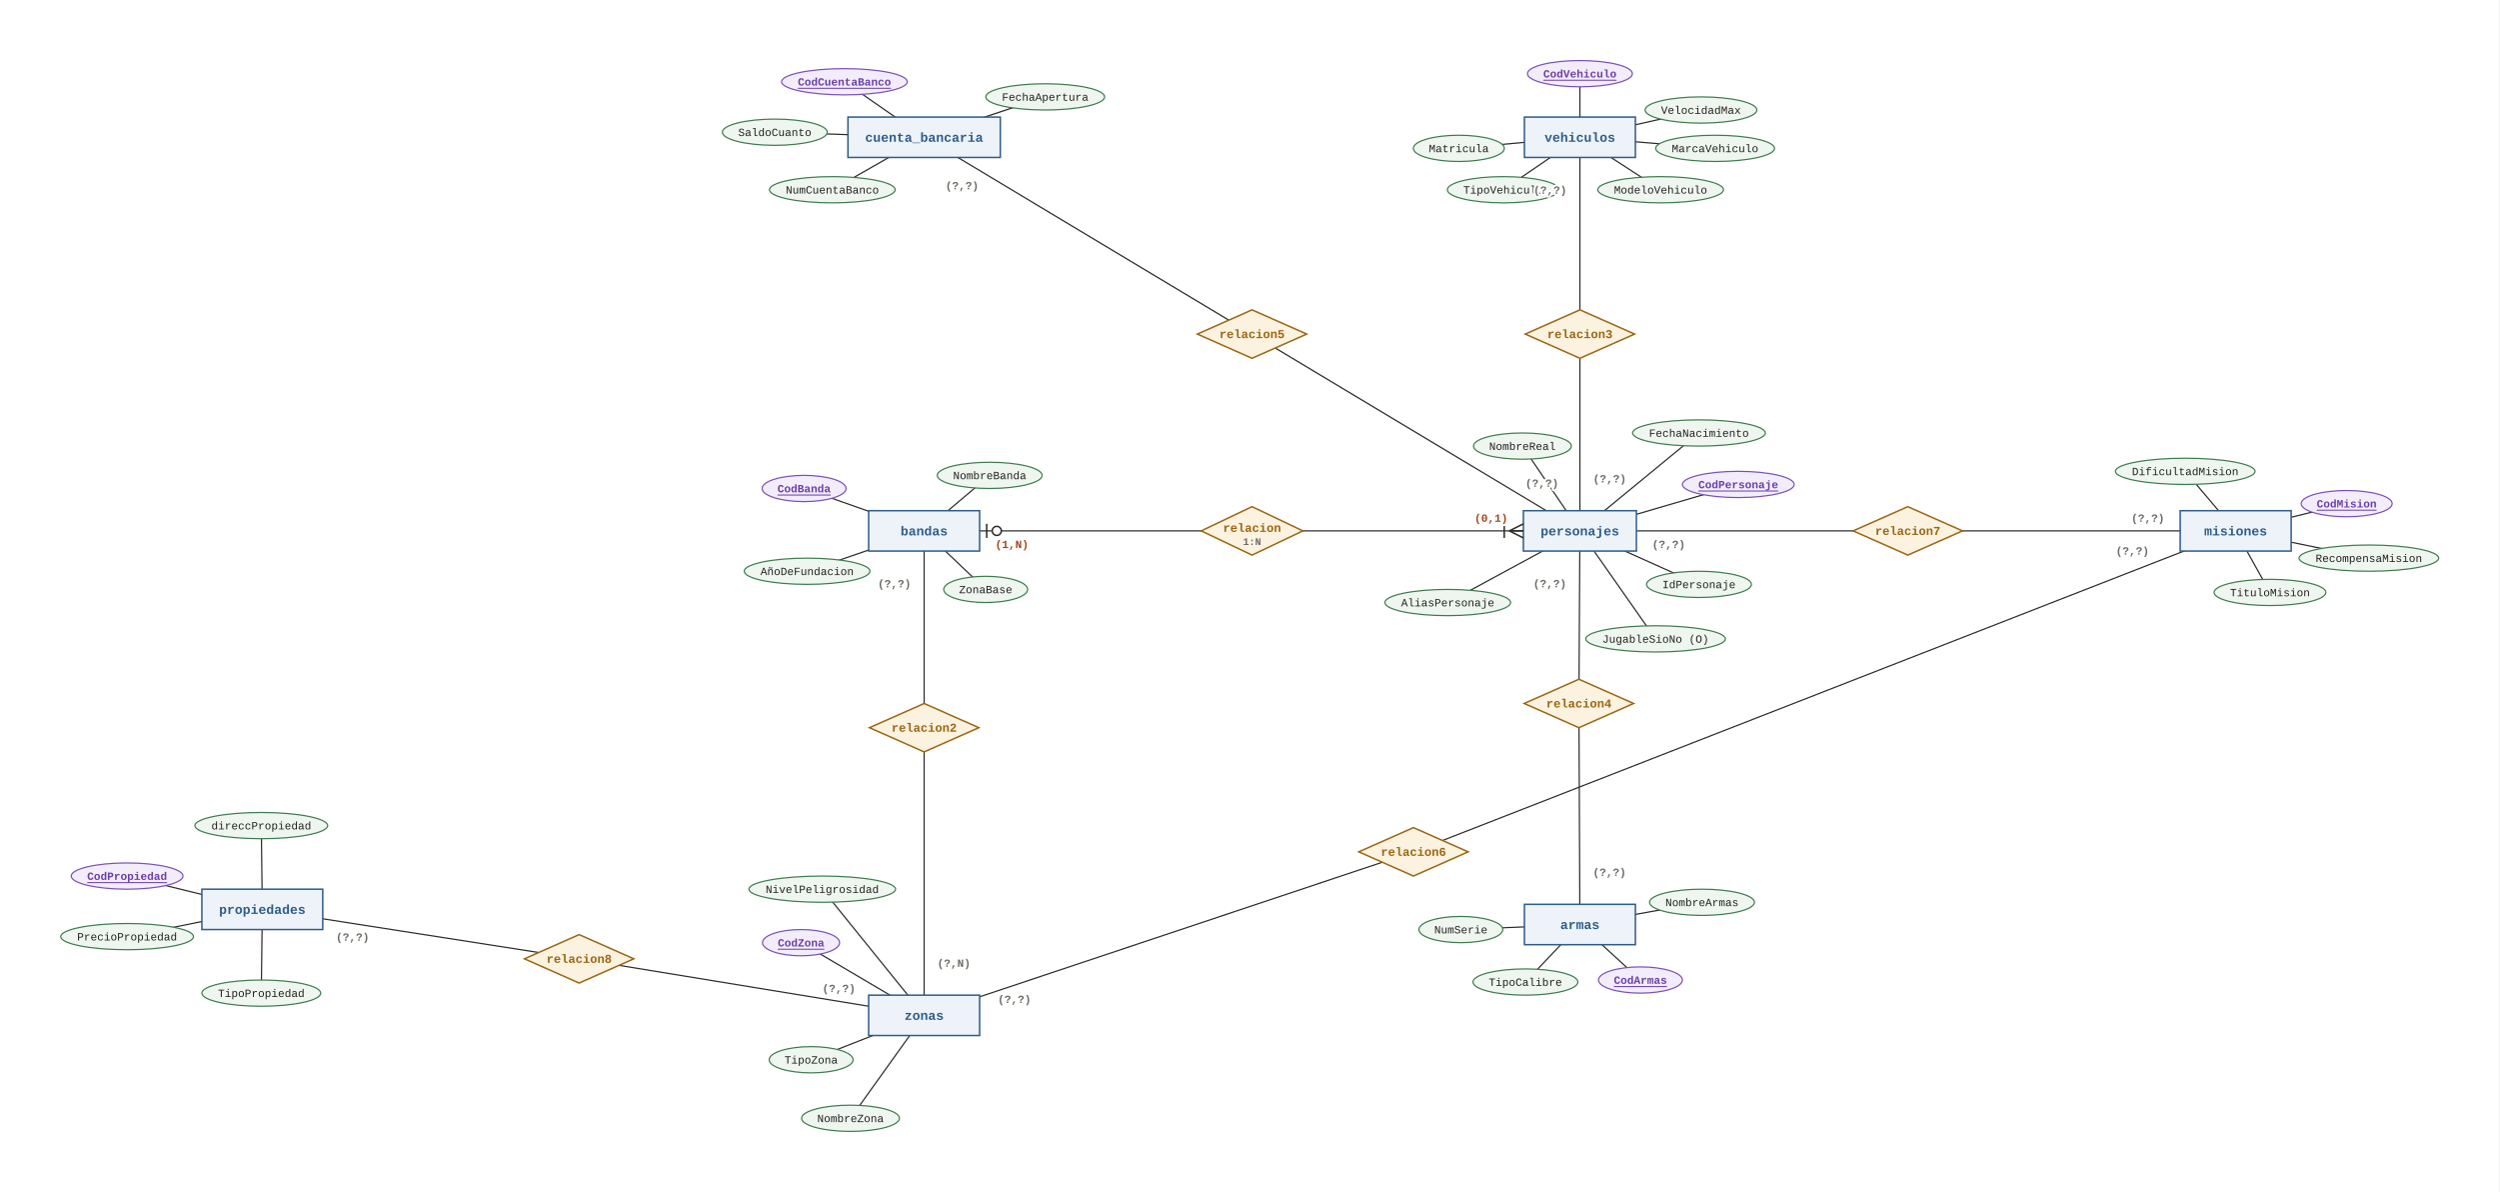
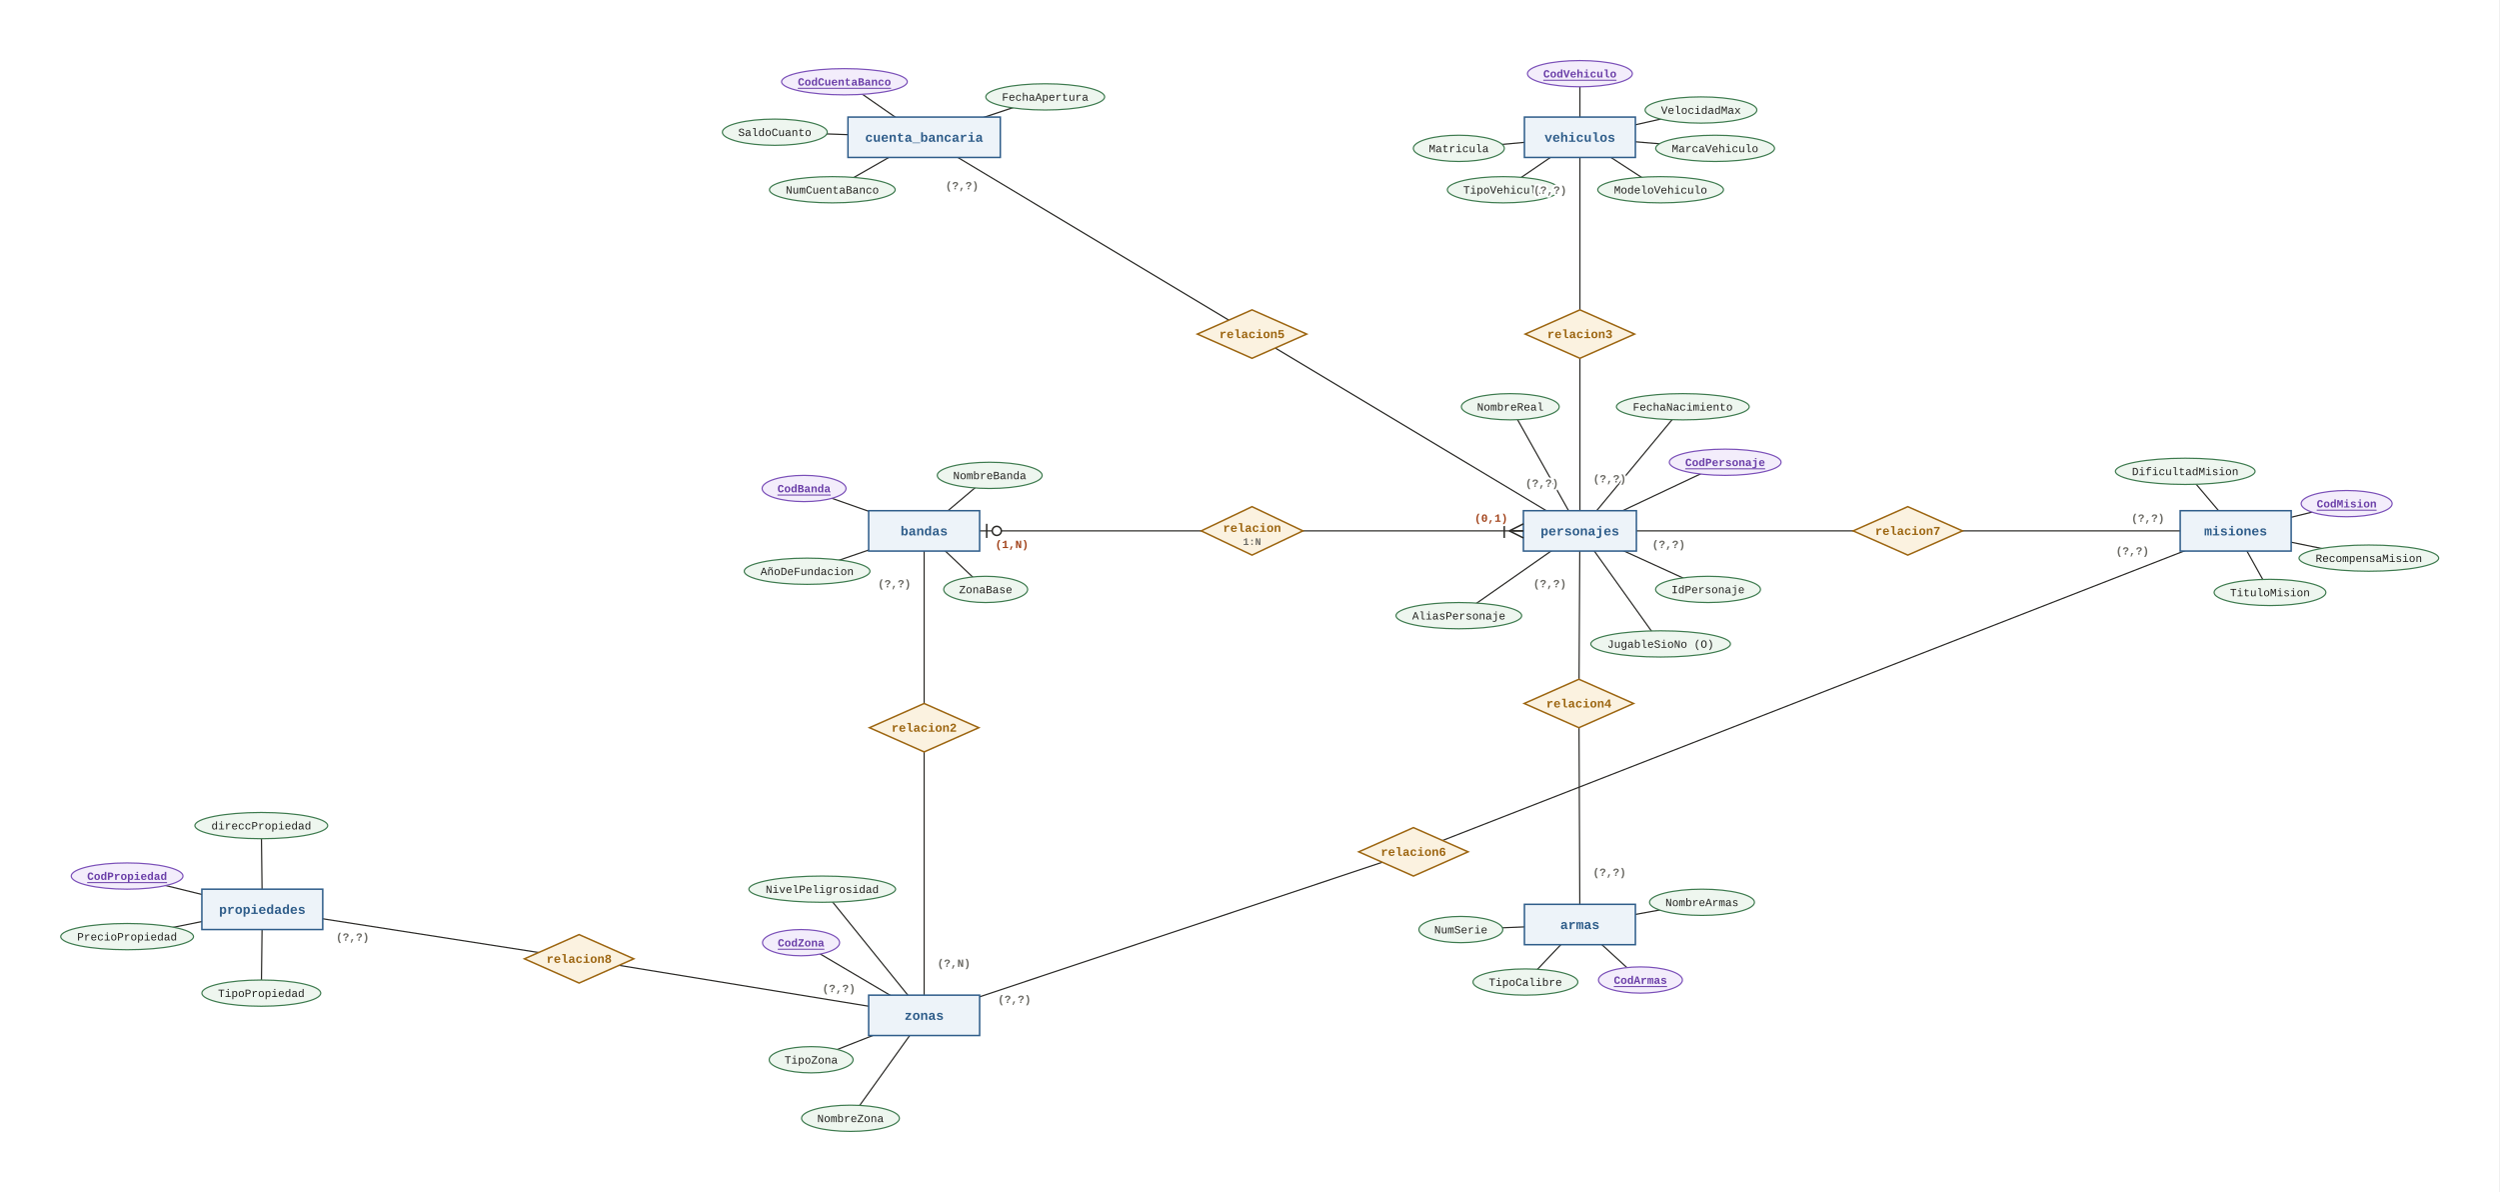
<svg xmlns="http://www.w3.org/2000/svg" viewBox="1758 1474 2477 1181" width="2477" height="1181">
  <style>.ln{stroke:#2B2A27;stroke-width:1.2}.mk{stroke:#2B2A27;stroke-width:1.5;fill:none}.mo{fill:#FFFFFF;stroke:#2B2A27;stroke-width:1.5}
.ent{fill:#EDF3F9;stroke:#2F5D8A;stroke-width:1.5}.dia{fill:#FBF2E0;stroke:#9C6510;stroke-width:1.5}.att{fill:#EEF6EF;stroke:#3D7A4E;stroke-width:1.2}.att.key{fill:#F3EDFB;stroke:#7A4FB8}.att.dr{stroke-dasharray:4 3}
.ent.in,.dia.in{fill:none}.dup{stroke:#C0362C;stroke-width:2.4}
.tx{fill:#22211F;font:11px Consolas,'JetBrains Mono','Courier New',monospace}.txk{fill:#6B3FA8;font-weight:600}.tb{font:600 13px Consolas,'JetBrains Mono','Courier New',monospace;fill:#2F5D8A}.tr{font:600 12px Consolas,'JetBrains Mono','Courier New',monospace;fill:#9C6510}.tt{font:600 10px Consolas,'JetBrains Mono','Courier New',monospace;fill:#6B6A64}
.ul{stroke:#6B3FA8;stroke-width:1}.ul.p{stroke-dasharray:3 2}.card{font:600 11px Consolas,'JetBrains Mono','Courier New',monospace;fill:#A2441C;paint-order:stroke;stroke:#FFFFFF;stroke-width:4px;stroke-linejoin:round}.cardq{fill:#6B6A64}
.tbox{fill:#FFFFFF;stroke:#A9B2C0;stroke-width:1}.thd{fill:#33557F}.thx{font:600 12.5px Consolas,'JetBrains Mono','Courier New',monospace;fill:#FFFFFF}.cx{font:11.5px Consolas,'JetBrains Mono','Courier New',monospace;fill:#22211F}.cpk{fill:#6B3FA8;font-weight:600}.cfk{fill:#A3304A}.cty{fill:#6B6A64;font-weight:400}.uq{font:600 9px Consolas,'JetBrains Mono','Courier New',monospace;fill:#2A7F8F}
.lk{stroke:#6B6A64;stroke-width:1.4;fill:none}.lk.dash{stroke-dasharray:6 4}.lkm{stroke:#6B6A64;stroke-width:1.5;fill:none}.lko{fill:#FFFFFF;stroke:#6B6A64;stroke-width:1.5}
.ipk{fill:#8E5FD0}.ifk{fill:#B4364E}.icol{fill:#2A7F8F}.inul{fill:none;stroke:#2A7F8F;stroke-width:1.3}
.rbox{fill:#FFFFFF;stroke:#22211F;stroke-width:1.1}.rnm{font:600 12.5px Consolas,'JetBrains Mono','Courier New',monospace;fill:#2F5D8A}.rcol{font:12px Consolas,'JetBrains Mono','Courier New',monospace;fill:#22211F}.rpk{font-weight:700;fill:#6B3FA8}.rfk{fill:#A3304A}.rul{stroke:#6B3FA8;stroke-width:1.1}
.rtag{font:600 9.5px Consolas,'JetBrains Mono','Courier New',monospace;fill:#6B6A64}.rarr{fill:none;stroke:#B4364E;stroke-width:1.1}.rhead{fill:#B4364E}
.ent.hd,.dia.hd{fill:none}.ktag{font:700 9px Consolas,'JetBrains Mono','Courier New',monospace;fill:#6B6A64}.rlab{fill:#FFFFFF;stroke:none;opacity:.92}.dia.assoc{stroke-dasharray:5 3}.ln.lid{stroke-width:2.2}.isal{fill:#9C6510}.skt{fill:#2F5D8A}
.thx.dup{fill:#FFC2BD}.cx.dup,.rnm.dup,.rcol.dup{fill:#C0362C;text-decoration:underline}
.note{stroke-width:1.2}.note-fold{stroke-width:1.2}.nc-y{fill:#FFF4C2;stroke:#D2AE36}.nc-b{fill:#DDEBFA;stroke:#7AA3D6}.nc-g{fill:#DFF2E1;stroke:#7DBB87}.nc-p{fill:#FBE1EC;stroke:#D98AAE}.note-fold{filter:brightness(.93)}.note-tx{font:12px 'Segoe UI',Arial,sans-serif;fill:#2B2A27}</style>
  <rect x="1758" y="1474" width="2477" height="1181" fill="#ffffff" />
  <line x1="2674" y1="2480" x2="2552" y2="2408" class="ln" />
  <line x1="2674" y1="2480" x2="2601" y2="2582" class="ln" />
  <line x1="2674" y1="2480" x2="2562" y2="2524" class="ln" />
  <line x1="2674" y1="2480" x2="2573" y2="2355" class="ln" />
-   <line x1="3324" y1="2000" x2="3442" y2="2053" class="ln" />
-   <line x1="3324" y1="2000" x2="3193" y2="2071" class="ln" />
-   <line x1="3324" y1="2000" x2="3267" y2="1916" class="ln" />
-   <line x1="3324" y1="2000" x2="3442" y2="1903" class="ln" />
-   <line x1="3324" y1="2000" x2="3399" y2="2107" class="ln" />
+   <line x1="3324" y1="2000" x2="3451" y2="2058" class="ln" />
+   <line x1="3324" y1="2000" x2="3204" y2="2084" class="ln" />
+   <line x1="3324" y1="2000" x2="3255" y2="1877" class="ln" />
+   <line x1="3324" y1="2000" x2="3426" y2="1877" class="ln" />
+   <line x1="3324" y1="2000" x2="3404" y2="2112" class="ln" />
  <line x1="2674" y1="2000" x2="2555" y2="1958" class="ln" />
  <line x1="2674" y1="2000" x2="2739" y2="1945" class="ln" />
  <line x1="2674" y1="2000" x2="2558" y2="2040" class="ln" />
  <line x1="2674" y1="2000" x2="2735" y2="2058" class="ln" />
  <line x1="3324" y1="1610" x2="3204" y2="1621" class="ln" />
  <line x1="3324" y1="1610" x2="3324" y2="1547" class="ln" />
-   <line x1="3324" y1="2000" x2="3481" y2="1954" class="ln" />
+   <line x1="3324" y1="2000" x2="3468" y2="1932" class="ln" />
  <line x1="3324" y1="1610" x2="3458" y2="1621" class="ln" />
  <line x1="3324" y1="1610" x2="3404" y2="1662" class="ln" />
  <line x1="3324" y1="1610" x2="3248" y2="1662" class="ln" />
  <line x1="3324" y1="2390" x2="3206" y2="2395" class="ln" />
  <line x1="3324" y1="2390" x2="3445" y2="2368" class="ln" />
  <line x1="3324" y1="2390" x2="3270" y2="2447" class="ln" />
  <line x1="3324" y1="2390" x2="3384" y2="2445" class="ln" />
  <line x1="2674" y1="1610" x2="2583" y2="1662" class="ln" />
  <line x1="2674" y1="1610" x2="2595" y2="1555" class="ln" />
  <line x1="2674" y1="1610" x2="2794" y2="1570" class="ln" />
  <line x1="2674" y1="1610" x2="2526" y2="1605" class="ln" />
  <line x1="3974" y1="2000" x2="4084" y2="1973" class="ln" />
  <line x1="3974" y1="2000" x2="4008" y2="2061" class="ln" />
  <line x1="3974" y1="2000" x2="3924" y2="1941" class="ln" />
  <line x1="3974" y1="2000" x2="4106" y2="2027" class="ln" />
  <line x1="2018" y1="2375" x2="1884" y2="2342" class="ln" />
  <line x1="2018" y1="2375" x2="2017" y2="2458" class="ln" />
  <line x1="2018" y1="2375" x2="2017" y2="2292" class="ln" />
  <line x1="2018" y1="2375" x2="1884" y2="2402" class="ln" />
  <line x1="3324" y1="1610" x2="3444" y2="1583" class="ln" />
  <line x1="2999" y1="2000" x2="3324" y2="2000" class="ln" />
  <line x1="2999" y1="2000" x2="2674" y2="2000" class="ln" />
  <line x1="2674" y1="2195" x2="2674" y2="2480" class="ln" />
  <line x1="2674" y1="2195" x2="2674" y2="2000" class="ln" />
  <line x1="3324" y1="1805" x2="3324" y2="2000" class="ln" />
  <line x1="3324" y1="1805" x2="3324" y2="1610" class="ln" />
  <line x1="3323" y1="2171" x2="3324" y2="2000" class="ln" />
  <line x1="3323" y1="2171" x2="3324" y2="2390" class="ln" />
  <line x1="2999" y1="1805" x2="3324" y2="2000" class="ln" />
  <line x1="2999" y1="1805" x2="2674" y2="1610" class="ln" />
  <line x1="3159" y1="2318" x2="3974" y2="2000" class="ln" />
  <line x1="3159" y1="2318" x2="2674" y2="2480" class="ln" />
  <line x1="3649" y1="2000" x2="3324" y2="2000" class="ln" />
  <line x1="3649" y1="2000" x2="3974" y2="2000" class="ln" />
  <line x1="2332" y1="2424" x2="2674" y2="2480" class="ln" />
  <line x1="2332" y1="2424" x2="2018" y2="2375" class="ln" />
  <g class="node" data-id="nmwmhqvag3xdsrz">
    <rect x="2619" y="2460" width="110" height="40" class="ent" />
    <text x="2674" y="2484.5" text-anchor="middle" class="tb">zonas</text>
  </g>
  <g class="node" data-id="nmwmhrrtz46f440">
    <ellipse cx="2552" cy="2408" rx="38.2" ry="13" class="att key" />
    <text x="2552" y="2411.8" text-anchor="middle" class="tx txk">CodZona</text>
    <line x1="2528.9" y1="2414.5" x2="2575.1" y2="2414.5" class="ul" />
  </g>
  <g class="node" data-id="nmwmhs1pz4838rc">
    <ellipse cx="2601" cy="2582" rx="48.5" ry="13" class="att" />
    <text x="2601" y="2585.8" text-anchor="middle" class="tx">NombreZona</text>
  </g>
  <g class="node" data-id="nmwmhse6k4avtgo">
    <ellipse cx="2562" cy="2524" rx="41.6" ry="13" class="att" />
    <text x="2562" y="2527.8" text-anchor="middle" class="tx">TipoZona</text>
  </g>
  <g class="node" data-id="nmwmhsl8x4cs0xw">
    <ellipse cx="2573" cy="2355" rx="72.7" ry="13" class="att" />
    <text x="2573" y="2358.8" text-anchor="middle" class="tx">NivelPeligrosidad</text>
  </g>
  <g class="node" data-id="nmwmhtg534eof8d">
    <rect x="3268" y="1980" width="112" height="40" class="ent" />
    <text x="3324" y="2004.5" text-anchor="middle" class="tb">personajes</text>
  </g>
  <g class="node" data-id="nmwmhtvoe4fcd3s">
-     <ellipse cx="3442" cy="2053" rx="52" ry="13" class="att" />
-     <text x="3442" y="2056.8" text-anchor="middle" class="tx">IdPersonaje</text>
+     <ellipse cx="3451" cy="2058" rx="52" ry="13" class="att" />
+     <text x="3451" y="2061.8" text-anchor="middle" class="tx">IdPersonaje</text>
  </g>
  <g class="node" data-id="nmwmhtzp54hasp6">
-     <ellipse cx="3193" cy="2071" rx="62.3" ry="13" class="att" />
-     <text x="3193" y="2074.8" text-anchor="middle" class="tx">AliasPersonaje</text>
+     <ellipse cx="3204" cy="2084" rx="62.3" ry="13" class="att" />
+     <text x="3204" y="2087.8" text-anchor="middle" class="tx">AliasPersonaje</text>
  </g>
  <g class="node" data-id="nmwmhu9s44jnxp9">
-     <ellipse cx="3267" cy="1916" rx="48.5" ry="13" class="att" />
-     <text x="3267" y="1919.8" text-anchor="middle" class="tx">NombreReal</text>
+     <ellipse cx="3255" cy="1877" rx="48.5" ry="13" class="att" />
+     <text x="3255" y="1880.8" text-anchor="middle" class="tx">NombreReal</text>
  </g>
  <g class="node" data-id="nmwmhvhij4l5lyf">
-     <ellipse cx="3442" cy="1903" rx="65.8" ry="13" class="att" />
-     <text x="3442" y="1906.8" text-anchor="middle" class="tx">FechaNacimiento</text>
+     <ellipse cx="3426" cy="1877" rx="65.8" ry="13" class="att" />
+     <text x="3426" y="1880.8" text-anchor="middle" class="tx">FechaNacimiento</text>
  </g>
  <g class="node" data-id="nmwmhw2st4nqzpn">
-     <ellipse cx="3399" cy="2107" rx="69.2" ry="13" class="att" />
-     <text x="3399" y="2110.8" text-anchor="middle" class="tx">JugableSioNo (O)</text>
+     <ellipse cx="3404" cy="2112" rx="69.2" ry="13" class="att" />
+     <text x="3404" y="2115.8" text-anchor="middle" class="tx">JugableSioNo (O)</text>
  </g>
  <g class="node" data-id="nmwmhxjzb4pf9rv">
    <rect x="2619" y="1980" width="110" height="40" class="ent" />
    <text x="2674" y="2004.5" text-anchor="middle" class="tb">bandas</text>
  </g>
  <g class="node" data-id="nmwmhxsy74qo5d7">
    <ellipse cx="2555" cy="1958" rx="41.6" ry="13" class="att key" />
    <text x="2555" y="1961.8" text-anchor="middle" class="tx txk">CodBanda</text>
    <line x1="2528.6" y1="1964.5" x2="2581.4" y2="1964.5" class="ul" />
  </g>
  <g class="node" data-id="nmwmhy7ny4s7mmz">
    <ellipse cx="2739" cy="1945" rx="52" ry="13" class="att" />
    <text x="2739" y="1948.8" text-anchor="middle" class="tx">NombreBanda</text>
  </g>
  <g class="node" data-id="nmwmhzwdd4umxmz">
    <ellipse cx="2558" cy="2040" rx="62.3" ry="13" class="att" />
    <text x="2558" y="2043.8" text-anchor="middle" class="tx">AñoDeFundacion</text>
  </g>
  <g class="node" data-id="nmwmi0gy84w97ze">
    <ellipse cx="2735" cy="2058" rx="41.6" ry="13" class="att" />
    <text x="2735" y="2061.8" text-anchor="middle" class="tx">ZonaBase</text>
  </g>
  <g class="node" data-id="nmwmi2cq74yrbnu">
    <rect x="3269" y="1590" width="110" height="40" class="ent" />
    <text x="3324" y="1614.5" text-anchor="middle" class="tb">vehiculos</text>
  </g>
  <g class="node" data-id="nmwmi2nv34ztt1i">
    <ellipse cx="3204" cy="1621" rx="45.1" ry="13" class="att" />
    <text x="3204" y="1624.8" text-anchor="middle" class="tx">Matricula</text>
  </g>
  <g class="node" data-id="nmwmi3kmf51jxje">
    <ellipse cx="3324" cy="1547" rx="52" ry="13" class="att key" />
    <text x="3324" y="1550.8" text-anchor="middle" class="tx txk">CodVehiculo</text>
    <line x1="3287.7" y1="1553.5" x2="3360.3" y2="1553.5" class="ul" />
  </g>
  <g class="node" data-id="nmwmi402d53smqh">
-     <ellipse cx="3481" cy="1954" rx="55.4" ry="13" class="att key" />
-     <text x="3481" y="1957.8" text-anchor="middle" class="tx txk">CodPersonaje</text>
-     <line x1="3441.4" y1="1960.5" x2="3520.6" y2="1960.5" class="ul" />
+     <ellipse cx="3468" cy="1932" rx="55.4" ry="13" class="att key" />
+     <text x="3468" y="1935.8" text-anchor="middle" class="tx txk">CodPersonaje</text>
+     <line x1="3428.4" y1="1938.5" x2="3507.6" y2="1938.5" class="ul" />
  </g>
  <g class="node" data-id="nmwmi4m2t551h8a">
    <ellipse cx="3458" cy="1621" rx="58.9" ry="13" class="att" />
    <text x="3458" y="1624.8" text-anchor="middle" class="tx">MarcaVehiculo</text>
  </g>
  <g class="node" data-id="nmwmi5d3357tlys">
    <ellipse cx="3404" cy="1662" rx="62.3" ry="13" class="att" />
    <text x="3404" y="1665.8" text-anchor="middle" class="tx">ModeloVehiculo</text>
  </g>
  <g class="node" data-id="nmwmi6y4t590tg7">
    <ellipse cx="3248" cy="1662" rx="55.4" ry="13" class="att" />
    <text x="3248" y="1665.8" text-anchor="middle" class="tx">TipoVehiculo</text>
  </g>
  <g class="node" data-id="nmwmia2g75bo3id">
    <rect x="3269" y="2370" width="110" height="40" class="ent" />
    <text x="3324" y="2394.5" text-anchor="middle" class="tb">armas</text>
  </g>
  <g class="node" data-id="nmwmia8na5ce6x1">
    <ellipse cx="3206" cy="2395" rx="41.6" ry="13" class="att" />
    <text x="3206" y="2398.8" text-anchor="middle" class="tx">NumSerie</text>
  </g>
  <g class="node" data-id="nmwmiasoj5eu1sq">
    <ellipse cx="3445" cy="2368" rx="52" ry="13" class="att" />
    <text x="3445" y="2371.8" text-anchor="middle" class="tx">NombreArmas</text>
  </g>
  <g class="node" data-id="nmwmic04b5gq8px">
    <ellipse cx="3270" cy="2447" rx="52" ry="13" class="att" />
    <text x="3270" y="2450.8" text-anchor="middle" class="tx">TipoCalibre</text>
  </g>
  <g class="node" data-id="nmwmie3675k2tdn">
    <ellipse cx="3384" cy="2445" rx="41.6" ry="13" class="att key" />
    <text x="3384" y="2448.8" text-anchor="middle" class="tx txk">CodArmas</text>
    <line x1="3357.6" y1="2451.5" x2="3410.4" y2="2451.5" class="ul" />
  </g>
  <g class="node" data-id="nmwmieuhb5myfep">
    <rect x="2598.5" y="1590" width="151" height="40" class="ent" />
    <text x="2674" y="1614.5" text-anchor="middle" class="tb">cuenta_bancaria</text>
  </g>
  <g class="node" data-id="nmwmifxlj5nexyy">
    <ellipse cx="2583" cy="1662" rx="62.3" ry="13" class="att" />
    <text x="2583" y="1665.8" text-anchor="middle" class="tx">NumCuentaBanco</text>
  </g>
  <g class="node" data-id="nmwmih6ur5pqn8f">
    <ellipse cx="2595" cy="1555" rx="62.3" ry="13" class="att key" />
    <text x="2595" y="1558.8" text-anchor="middle" class="tx txk">CodCuentaBanco</text>
    <line x1="2548.8" y1="1561.5" x2="2641.2" y2="1561.5" class="ul" />
  </g>
  <g class="node" data-id="nmwmih70n5rkz42">
    <ellipse cx="2794" cy="1570" rx="58.9" ry="13" class="att" />
    <text x="2794" y="1573.8" text-anchor="middle" class="tx">FechaApertura</text>
  </g>
  <g class="node" data-id="nmwmilzss5tyocj">
    <ellipse cx="2526" cy="1605" rx="52" ry="13" class="att" />
    <text x="2526" y="1608.8" text-anchor="middle" class="tx">SaldoCuanto</text>
  </g>
  <g class="node" data-id="nmwmio5i75v8jmj">
    <rect x="3919" y="1980" width="110" height="40" class="ent" />
    <text x="3974" y="2004.5" text-anchor="middle" class="tb">misiones</text>
  </g>
  <g class="node" data-id="nmwmiow465w8po8">
    <ellipse cx="4084" cy="1973" rx="45.1" ry="13" class="att key" />
    <text x="4084" y="1976.8" text-anchor="middle" class="tx txk">CodMision</text>
    <line x1="4054.3" y1="1979.5" x2="4113.7" y2="1979.5" class="ul" />
  </g>
  <g class="node" data-id="nmwmir5ci5yhlv1">
    <ellipse cx="4008" cy="2061" rx="55.4" ry="13" class="att" />
    <text x="4008" y="2064.8" text-anchor="middle" class="tx">TituloMision</text>
  </g>
  <g class="node" data-id="nmwmirrxe60nf3k">
    <ellipse cx="3924" cy="1941" rx="69.2" ry="13" class="att" />
    <text x="3924" y="1944.8" text-anchor="middle" class="tx">DificultadMision</text>
  </g>
  <g class="node" data-id="nmwmisx1w62qcp3">
    <ellipse cx="4106" cy="2027" rx="69.2" ry="13" class="att" />
    <text x="4106" y="2030.8" text-anchor="middle" class="tx">RecompensaMision</text>
  </g>
  <g class="node" data-id="nmwmiwxrr6474jo">
    <rect x="1958.1" y="2355" width="119.8" height="40" class="ent" />
    <text x="2018" y="2379.5" text-anchor="middle" class="tb">propiedades</text>
  </g>
  <g class="node" data-id="nmwmj46ri65fsi7">
    <ellipse cx="1884" cy="2342" rx="55.4" ry="13" class="att key" />
    <text x="1884" y="2345.8" text-anchor="middle" class="tx txk">CodPropiedad</text>
    <line x1="1844.4" y1="2348.5" x2="1923.6" y2="2348.5" class="ul" />
  </g>
  <g class="node" data-id="nmwmj4fdq67bwgb">
    <ellipse cx="2017" cy="2458" rx="58.9" ry="13" class="att" />
    <text x="2017" y="2461.8" text-anchor="middle" class="tx">TipoPropiedad</text>
  </g>
  <g class="node" data-id="nmwmj5cyw692ayh">
    <ellipse cx="2017" cy="2292" rx="65.8" ry="13" class="att" />
    <text x="2017" y="2295.8" text-anchor="middle" class="tx">direccPropiedad</text>
  </g>
  <g class="node" data-id="nmwmj8ovs6bwnpc">
    <ellipse cx="1884" cy="2402" rx="65.8" ry="13" class="att" />
    <text x="1884" y="2405.8" text-anchor="middle" class="tx">PrecioPropiedad</text>
  </g>
  <g class="node" data-id="nmwmjht0x6dnj06">
    <ellipse cx="3444" cy="1583" rx="55.4" ry="13" class="att" />
    <text x="3444" y="1586.8" text-anchor="middle" class="tx">VelocidadMax</text>
  </g>
  <g class="node" data-id="nmwmjmfhi6frj9i">
    <polygon points="2999,1976 3049.4,2000 2999,2024 2948.6,2000" class="dia" />
    <text x="2999" y="2001" text-anchor="middle" class="tr">relacion</text>
    <text x="2999" y="2014" text-anchor="middle" class="tt">1:N</text>
  </g>
  <g class="node" data-id="nmwmjmt126iqzcu">
    <polygon points="2674,2171 2728.2,2195 2674,2219 2619.8,2195" class="dia" />
    <text x="2674" y="2199" text-anchor="middle" class="tr">relacion2</text>
  </g>
  <g class="node" data-id="nmwmjowra6lotfp">
    <polygon points="3324,1781 3378.2,1805 3324,1829 3269.8,1805" class="dia" />
    <text x="3324" y="1809" text-anchor="middle" class="tr">relacion3</text>
  </g>
  <g class="node" data-id="nmwmjrzby6oci5u">
    <polygon points="3323,2147 3377.2,2171 3323,2195 3268.8,2171" class="dia" />
    <text x="3323" y="2175" text-anchor="middle" class="tr">relacion4</text>
  </g>
  <g class="node" data-id="nmwmjtid26r4xvv">
    <polygon points="2999,1781 3053.2,1805 2999,1829 2944.8,1805" class="dia" />
    <text x="2999" y="1809" text-anchor="middle" class="tr">relacion5</text>
  </g>
  <g class="node" data-id="nmwmjv7rp6uawza">
    <polygon points="3159,2294 3213.2,2318 3159,2342 3104.8,2318" class="dia" />
    <text x="3159" y="2322" text-anchor="middle" class="tr">relacion6</text>
  </g>
  <g class="node" data-id="nmwmjythq6xg17k">
    <polygon points="3649,1976 3703.2,2000 3649,2024 3594.8,2000" class="dia" />
    <text x="3649" y="2004" text-anchor="middle" class="tr">relacion7</text>
  </g>
  <g class="node" data-id="nmwmk074e708on4">
    <polygon points="2332,2400 2386.2,2424 2332,2448 2277.8,2424" class="dia" />
    <text x="2332" y="2428" text-anchor="middle" class="tr">relacion8</text>
  </g>
  <line x1="3254" y1="2000" x2="3268" y2="1993" class="mk" />
  <line x1="3254" y1="2000" x2="3268" y2="2000" class="mk" />
  <line x1="3254" y1="2000" x2="3268" y2="2007" class="mk" />
  <line x1="3249" y1="1993" x2="3249" y2="2007" class="mk" />
  <line x1="2736" y1="2007" x2="2736" y2="1993" class="mk" />
  <circle cx="2746" cy="2000" r="4.5" class="mo" />
  <text x="3236" y="1991" text-anchor="middle" class="card">(0,1)</text>
  <text x="2761" y="2017" text-anchor="middle" class="card">(1,N)</text>
  <text x="2687" y="2432" text-anchor="start" class="card cardq">(?,N)</text>
  <text x="2661" y="2056" text-anchor="end" class="card cardq">(?,?)</text>
  <text x="3337" y="1952" text-anchor="start" class="card cardq">(?,?)</text>
  <text x="3311" y="1666" text-anchor="end" class="card cardq">(?,?)</text>
  <text x="3310.7" y="2055.9" text-anchor="end" class="card cardq">(?,?)</text>
  <text x="3336.8" y="2341.9" text-anchor="start" class="card cardq">(?,?)</text>
  <text x="3269.9" y="1956.4" text-anchor="start" class="card cardq">(?,?)</text>
  <text x="2728.1" y="1661.6" text-anchor="end" class="card cardq">(?,?)</text>
  <text x="3888.2" y="2023.5" text-anchor="end" class="card cardq">(?,?)</text>
  <text x="2763.5" y="2467.8" text-anchor="middle" class="card cardq">(?,?)</text>
  <text x="3412" y="2017" text-anchor="middle" class="card cardq">(?,?)</text>
  <text x="3887" y="1991" text-anchor="middle" class="card cardq">(?,?)</text>
  <text x="2589.5" y="2457" text-anchor="middle" class="card cardq">(?,?)</text>
  <text x="2107.5" y="2406.1" text-anchor="middle" class="card cardq">(?,?)</text>
</svg>
